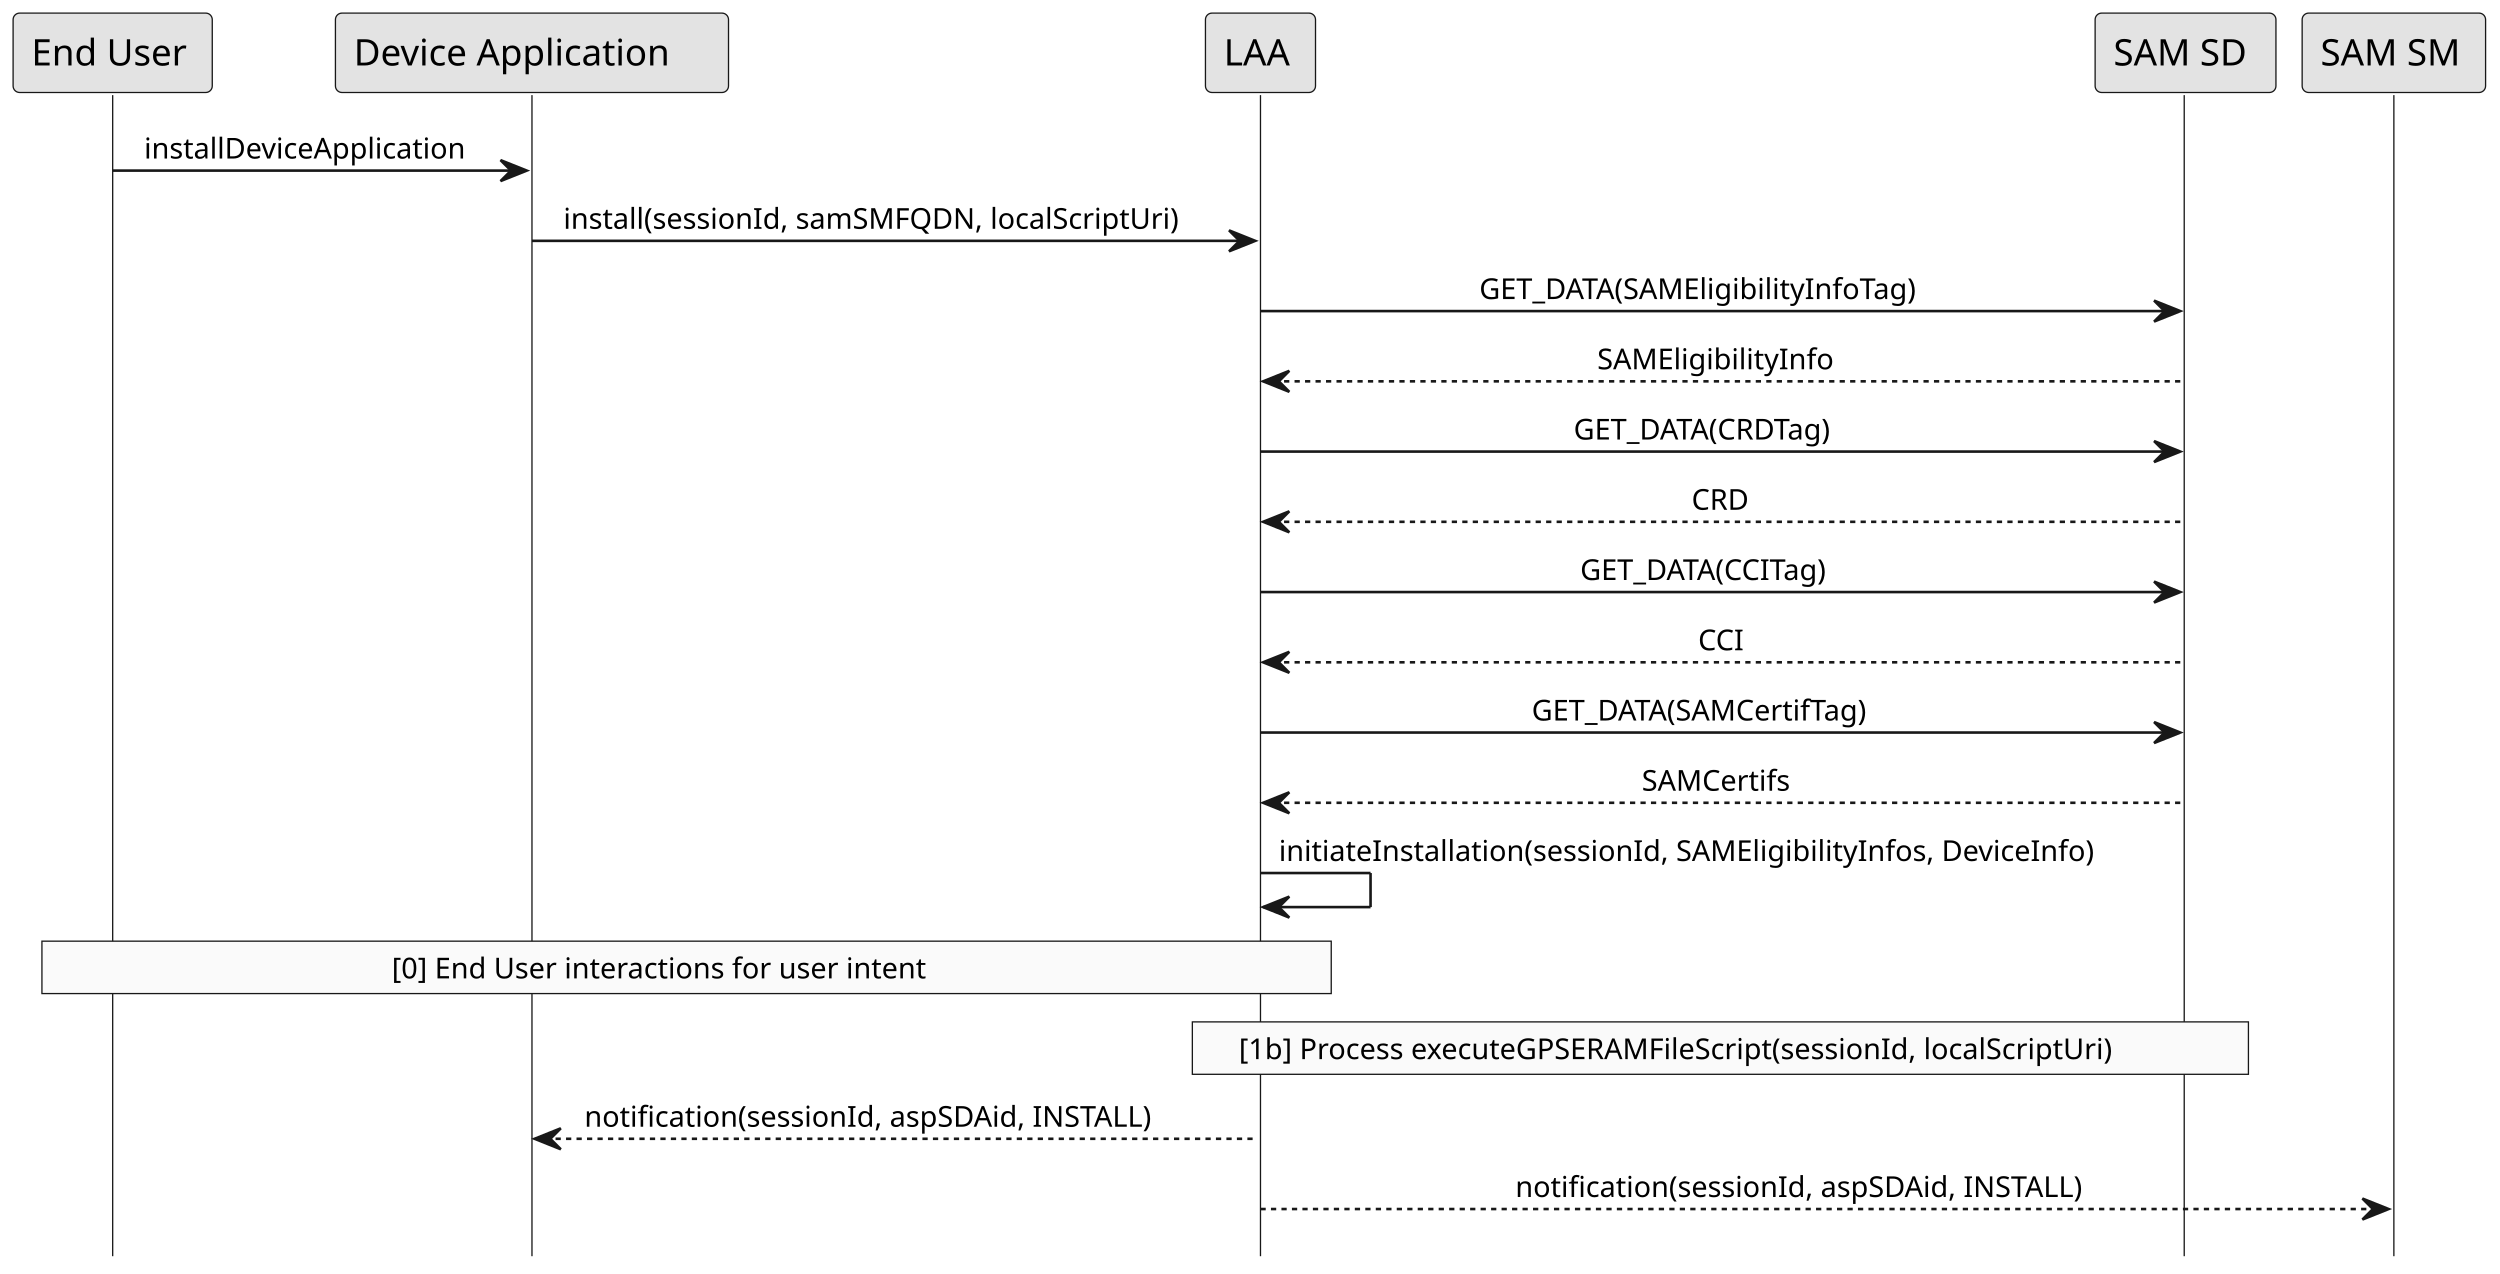
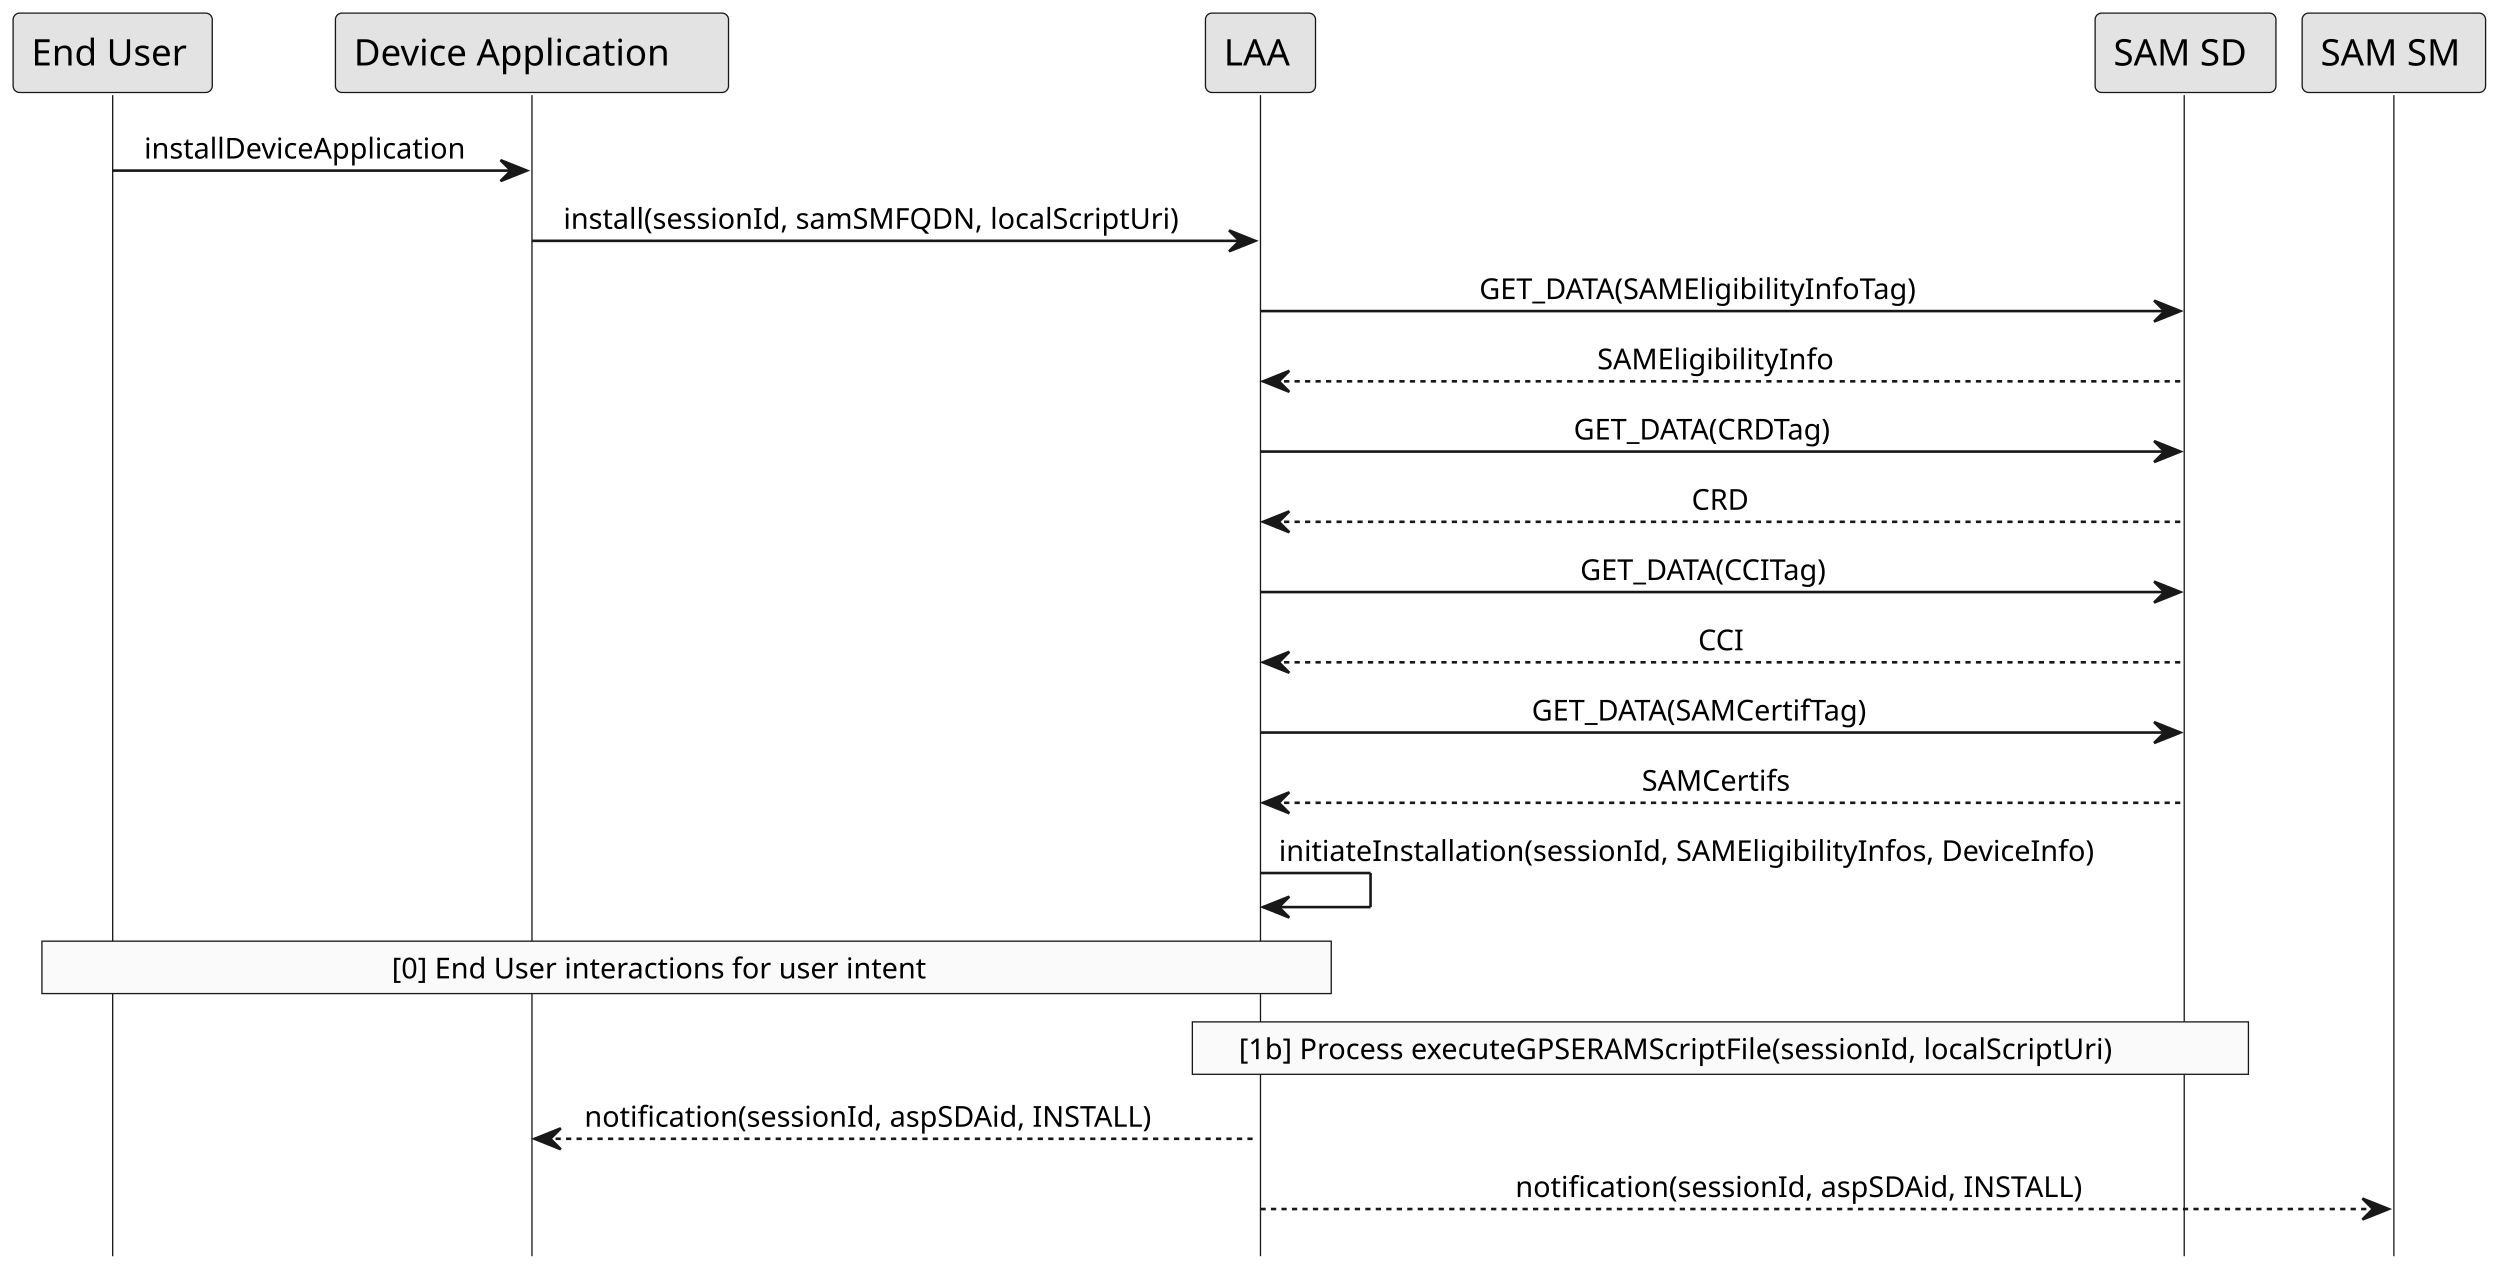
<svg xmlns="http://www.w3.org/2000/svg" contentStyleType="text/css" height="486px" preserveAspectRatio="none" style="width:954px;height:486px;background:#FFFFFF;" version="1.1" viewBox="0 0 954 486" width="954px" zoomAndPan="magnify">
  <defs />
  <g>
    <line style="stroke:#181818;stroke-width:0.5;" x1="43" x2="43" y1="36.297" y2="479.367" />
    <line style="stroke:#181818;stroke-width:0.5;" x1="203" x2="203" y1="36.297" y2="479.367" />
    <line style="stroke:#181818;stroke-width:0.5;" x1="481" x2="481" y1="36.297" y2="479.367" />
    <line style="stroke:#181818;stroke-width:0.5;" x1="833.5" x2="833.5" y1="36.297" y2="479.367" />
    <line style="stroke:#181818;stroke-width:0.5;" x1="913.5" x2="913.5" y1="36.297" y2="479.367" />
    <rect fill="#E3E3E3" height="30.297" rx="2.5" ry="2.5" style="stroke:#181818;stroke-width:0.5;" width="76" x="5" y="5" />
    <text fill="#000000" font-family="sans-serif" font-size="14" lengthAdjust="spacing" textLength="62" x="12" y="24.995">End User</text>
    <rect fill="#E3E3E3" height="30.297" rx="2.5" ry="2.5" style="stroke:#181818;stroke-width:0.5;" width="150" x="128" y="5" />
    <text fill="#000000" font-family="sans-serif" font-size="14" lengthAdjust="spacing" textLength="136" x="135" y="24.995">Device Application</text>
    <rect fill="#E3E3E3" height="30.297" rx="2.5" ry="2.5" style="stroke:#181818;stroke-width:0.5;" width="42" x="460" y="5" />
    <text fill="#000000" font-family="sans-serif" font-size="14" lengthAdjust="spacing" textLength="28" x="467" y="24.995">LAA</text>
    <rect fill="#E3E3E3" height="30.297" rx="2.5" ry="2.5" style="stroke:#181818;stroke-width:0.5;" width="69" x="799.5" y="5" />
    <text fill="#000000" font-family="sans-serif" font-size="14" lengthAdjust="spacing" textLength="55" x="806.5" y="24.995">SAM SD</text>
    <rect fill="#E3E3E3" height="30.297" rx="2.5" ry="2.5" style="stroke:#181818;stroke-width:0.5;" width="70" x="878.5" y="5" />
    <text fill="#000000" font-family="sans-serif" font-size="14" lengthAdjust="spacing" textLength="56" x="885.5" y="24.995">SAM SM</text>
    <polygon fill="#181818" points="191,61.102,201,65.102,191,69.102,195,65.102" style="stroke:#181818;stroke-width:1.0;" />
    <line style="stroke:#181818;stroke-width:1.0;" x1="43" x2="197" y1="65.102" y2="65.102" />
    <text fill="#000000" font-family="sans-serif" font-size="11" lengthAdjust="spacing" textLength="136" x="55" y="60.507">installDeviceApplication</text>
    <polygon fill="#181818" points="469,87.906,479,91.906,469,95.906,473,91.906" style="stroke:#181818;stroke-width:1.0;" />
    <line style="stroke:#181818;stroke-width:1.0;" x1="203" x2="475" y1="91.906" y2="91.906" />
    <text fill="#000000" font-family="sans-serif" font-size="11" lengthAdjust="spacing" textLength="254" x="215" y="87.312">install(sessionId, samSMFQDN, localScriptUri)</text>
    <polygon fill="#181818" points="822,114.711,832,118.711,822,122.711,826,118.711" style="stroke:#181818;stroke-width:1.0;" />
    <line style="stroke:#181818;stroke-width:1.0;" x1="481" x2="828" y1="118.711" y2="118.711" />
    <text fill="#000000" font-family="sans-serif" font-size="11" lengthAdjust="spacing" textLength="186" x="564.5" y="114.117">GET_DATA(SAMEligibilityInfoTag)</text>
    <polygon fill="#181818" points="492,141.516,482,145.516,492,149.516,488,145.516" style="stroke:#181818;stroke-width:1.0;" />
    <line style="stroke:#181818;stroke-width:1.0;stroke-dasharray:2.0,2.0;" x1="486" x2="833" y1="145.516" y2="145.516" />
    <text fill="#000000" font-family="sans-serif" font-size="11" lengthAdjust="spacing" textLength="96" x="609.5" y="140.921">SAMEligibilityInfo</text>
    <polygon fill="#181818" points="822,168.32,832,172.32,822,176.32,826,172.32" style="stroke:#181818;stroke-width:1.0;" />
    <line style="stroke:#181818;stroke-width:1.0;" x1="481" x2="828" y1="172.32" y2="172.32" />
    <text fill="#000000" font-family="sans-serif" font-size="11" lengthAdjust="spacing" textLength="114" x="600.5" y="167.726">GET_DATA(CRDTag)</text>
    <polygon fill="#181818" points="492,195.125,482,199.125,492,203.125,488,199.125" style="stroke:#181818;stroke-width:1.0;" />
    <line style="stroke:#181818;stroke-width:1.0;stroke-dasharray:2.0,2.0;" x1="486" x2="833" y1="199.125" y2="199.125" />
    <text fill="#000000" font-family="sans-serif" font-size="11" lengthAdjust="spacing" textLength="24" x="645.5" y="194.531">CRD</text>
    <polygon fill="#181818" points="822,221.93,832,225.93,822,229.93,826,225.93" style="stroke:#181818;stroke-width:1.0;" />
    <line style="stroke:#181818;stroke-width:1.0;" x1="481" x2="828" y1="225.93" y2="225.93" />
    <text fill="#000000" font-family="sans-serif" font-size="11" lengthAdjust="spacing" textLength="109" x="603" y="221.335">GET_DATA(CCITag)</text>
    <polygon fill="#181818" points="492,248.734,482,252.734,492,256.734,488,252.734" style="stroke:#181818;stroke-width:1.0;" />
    <line style="stroke:#181818;stroke-width:1.0;stroke-dasharray:2.0,2.0;" x1="486" x2="833" y1="252.734" y2="252.734" />
    <text fill="#000000" font-family="sans-serif" font-size="11" lengthAdjust="spacing" textLength="19" x="648" y="248.14">CCI</text>
    <polygon fill="#181818" points="822,275.539,832,279.539,822,283.539,826,279.539" style="stroke:#181818;stroke-width:1.0;" />
    <line style="stroke:#181818;stroke-width:1.0;" x1="481" x2="828" y1="279.539" y2="279.539" />
    <text fill="#000000" font-family="sans-serif" font-size="11" lengthAdjust="spacing" textLength="146" x="584.5" y="274.945">GET_DATA(SAMCertifTag)</text>
    <polygon fill="#181818" points="492,302.344,482,306.344,492,310.344,488,306.344" style="stroke:#181818;stroke-width:1.0;" />
    <line style="stroke:#181818;stroke-width:1.0;stroke-dasharray:2.0,2.0;" x1="486" x2="833" y1="306.344" y2="306.344" />
    <text fill="#000000" font-family="sans-serif" font-size="11" lengthAdjust="spacing" textLength="62" x="626.5" y="301.75">SAMCertifs</text>
    <line style="stroke:#181818;stroke-width:1.0;" x1="481" x2="523" y1="333.148" y2="333.148" />
    <line style="stroke:#181818;stroke-width:1.0;" x1="523" x2="523" y1="333.148" y2="346.148" />
    <line style="stroke:#181818;stroke-width:1.0;" x1="482" x2="523" y1="346.148" y2="346.148" />
    <polygon fill="#181818" points="492,342.148,482,346.148,492,350.148,488,346.148" style="stroke:#181818;stroke-width:1.0;" />
    <text fill="#000000" font-family="sans-serif" font-size="11" lengthAdjust="spacing" textLength="339" x="488" y="328.554">initiateInstallation(sessionId, SAMEligibilityInfos, DeviceInfo)</text>
    <rect fill="#FAFAFA" height="20" style="stroke:#181818;stroke-width:0.5;" width="492" x="16" y="359.148" />
    <text fill="#000000" font-family="sans-serif" font-size="11" lengthAdjust="spacing" textLength="225" x="149.5" y="373.359">[0] End User interactions for user intent</text>
    <rect fill="#FAFAFA" height="20" style="stroke:#181818;stroke-width:0.5;" width="403" x="455" y="389.953" />
-     <text fill="#000000" font-family="sans-serif" font-size="11" lengthAdjust="spacing" textLength="368" x="472.75" y="404.164">[1b] Process executeGPSERAMFileScript(sessionId, localScriptUri)</text>
+     <text fill="#000000" font-family="sans-serif" font-size="11" lengthAdjust="spacing" textLength="368" x="472.75" y="404.164">[1b] Process executeGPSERAMScriptFile(sessionId, localScriptUri)</text>
    <polygon fill="#181818" points="214,430.562,204,434.562,214,438.562,210,434.562" style="stroke:#181818;stroke-width:1.0;" />
    <line style="stroke:#181818;stroke-width:1.0;stroke-dasharray:2.0,2.0;" x1="208" x2="480" y1="434.562" y2="434.562" />
    <text fill="#000000" font-family="sans-serif" font-size="11" lengthAdjust="spacing" textLength="238" x="223" y="429.968">notification(sessionId, aspSDAid, INSTALL)</text>
    <polygon fill="#181818" points="901.5,457.367,911.5,461.367,901.5,465.367,905.5,461.367" style="stroke:#181818;stroke-width:1.0;" />
    <line style="stroke:#181818;stroke-width:1.0;stroke-dasharray:2.0,2.0;" x1="481" x2="907.5" y1="461.367" y2="461.367" />
    <text fill="#000000" font-family="sans-serif" font-size="11" lengthAdjust="spacing" textLength="238" x="578.25" y="456.773">notification(sessionId, aspSDAid, INSTALL)</text>
  </g>
</svg>
